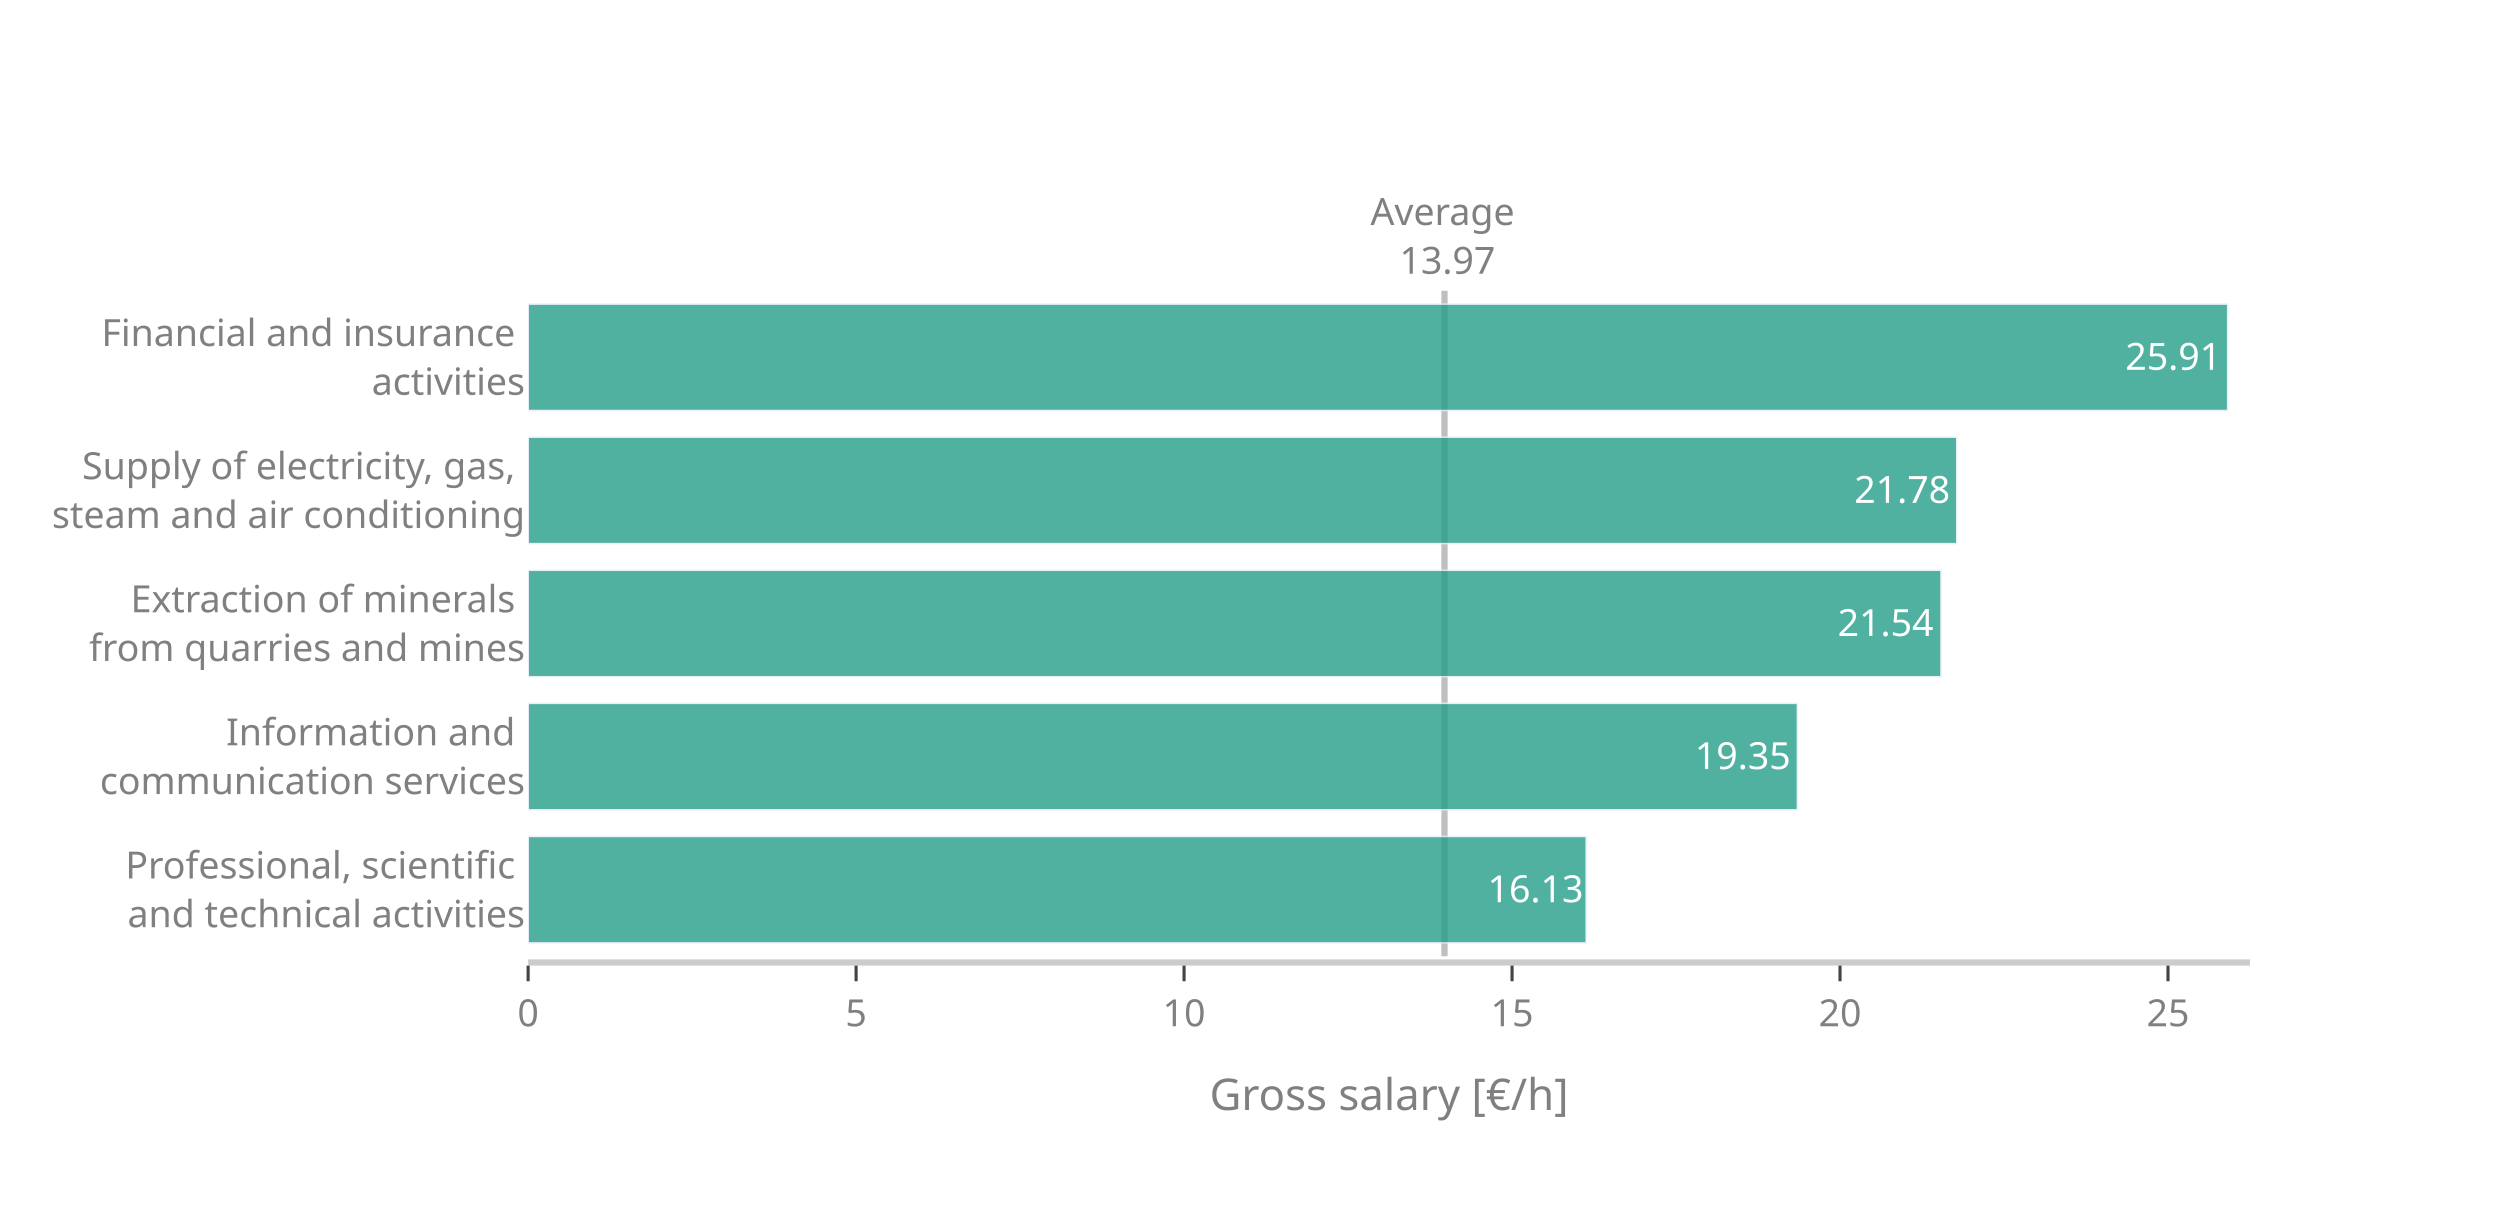
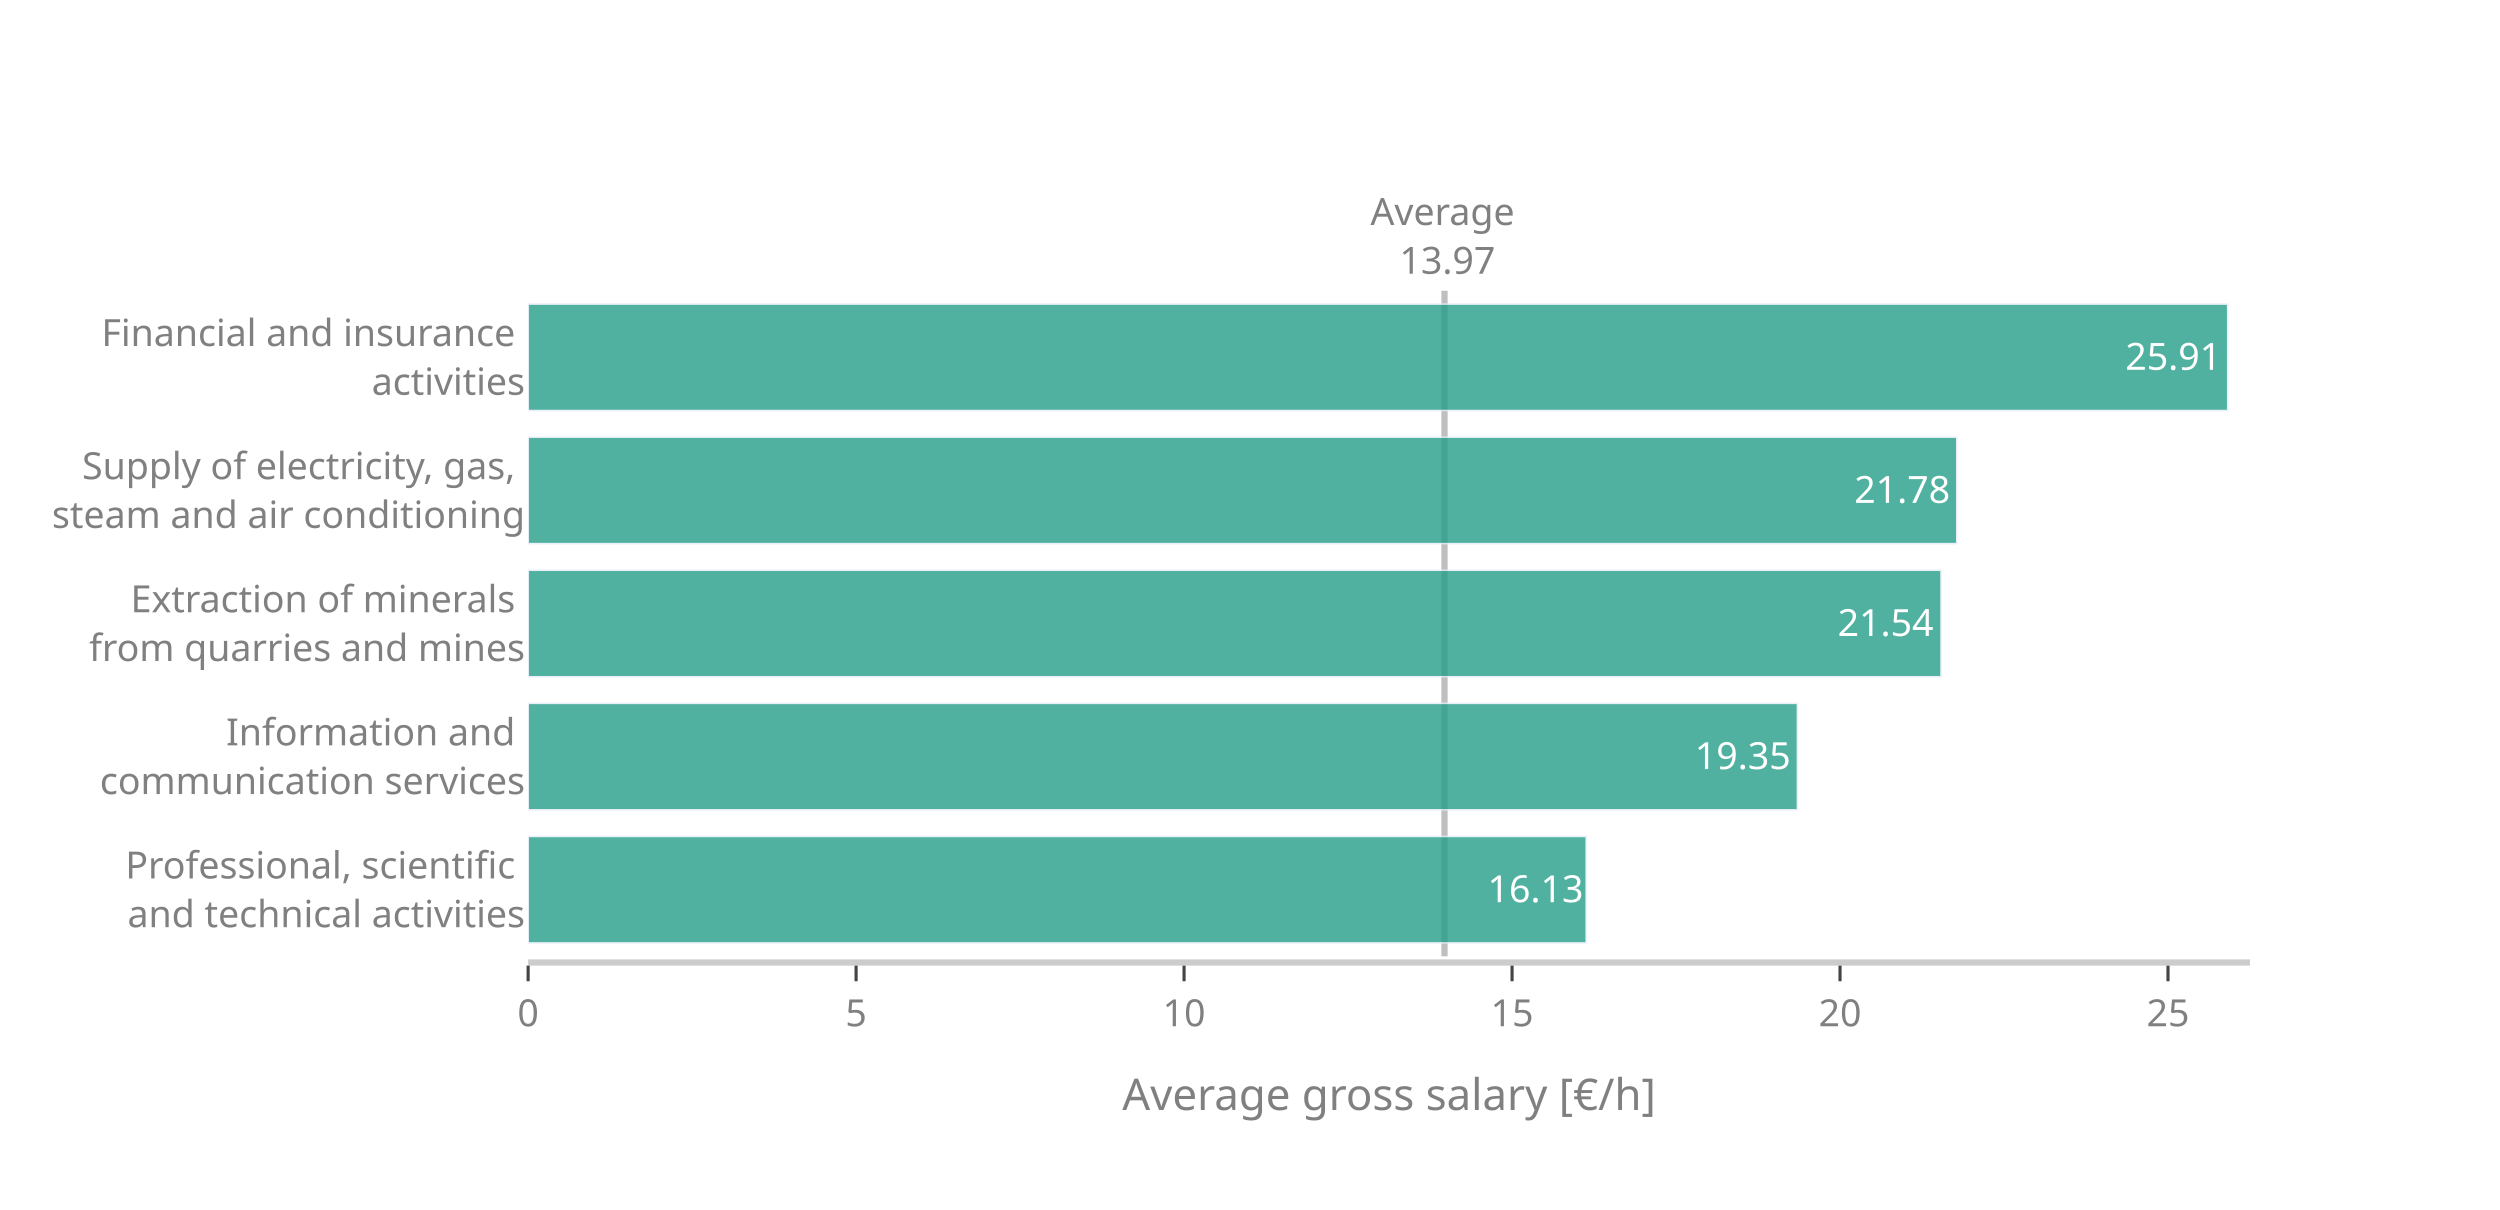
<svg xmlns="http://www.w3.org/2000/svg" class="main-svg" width="800" height="387" style="" viewBox="0 0 800 387">
  <rect x="0" y="0" width="800" height="387" style="fill: rgb(255, 255, 255); fill-opacity: 1;" />
-   <defs id="defs-43ec29">
+   <defs id="defs-a8059f">
    <g class="clips">
-       <clipPath id="clip43ec29xyplot" class="plotclip">
+       <clipPath id="clipa8059fxyplot" class="plotclip">
        <rect width="551" height="247" />
      </clipPath>
-       <clipPath class="axesclip" id="clip43ec29x">
+       <clipPath class="axesclip" id="clipa8059fx">
        <rect x="169" y="0" width="551" height="387" />
      </clipPath>
-       <clipPath class="axesclip" id="clip43ec29y">
+       <clipPath class="axesclip" id="clipa8059fy">
        <rect x="0" y="60" width="800" height="247" />
      </clipPath>
-       <clipPath class="axesclip" id="clip43ec29xy">
+       <clipPath class="axesclip" id="clipa8059fxy">
        <rect x="169" y="60" width="551" height="247" />
      </clipPath>
    </g>
    <g class="gradients" />
    <g class="patterns" />
  </defs>
  <g class="bglayer" />
  <g class="layer-below">
    <g class="imagelayer" />
    <g class="shapelayer" />
  </g>
  <g class="cartesianlayer">
    <g class="subplot xy">
      <g class="layer-subplot">
        <g class="shapelayer">
-           <path data-index="0" fill-rule="evenodd" d="M462.24,306L462.24,93.04" clip-path="url(#clip43ec29xy)" style="opacity: 0.5; stroke: rgb(128, 128, 128); stroke-opacity: 1; fill: rgb(0, 0, 0); fill-opacity: 0; stroke-width: 2px;" />
+           <path data-index="0" fill-rule="evenodd" d="M462.24,306L462.24,93.04" clip-path="url(#clipa8059fxy)" style="opacity: 0.5; stroke: rgb(128, 128, 128); stroke-opacity: 1; fill: rgb(0, 0, 0); fill-opacity: 0; stroke-width: 2px;" />
        </g>
        <g class="imagelayer" />
      </g>
      <g class="gridlayer">
        <g class="x">
          <path class="xgrid crisp" transform="translate(273.95,0)" d="M0,60v247" style="stroke: rgb(255, 255, 255); stroke-opacity: 1; stroke-width: 1px;" />
          <path class="xgrid crisp" transform="translate(378.9,0)" d="M0,60v247" style="stroke: rgb(255, 255, 255); stroke-opacity: 1; stroke-width: 1px;" />
          <path class="xgrid crisp" transform="translate(483.86,0)" d="M0,60v247" style="stroke: rgb(255, 255, 255); stroke-opacity: 1; stroke-width: 1px;" />
          <path class="xgrid crisp" transform="translate(588.81,0)" d="M0,60v247" style="stroke: rgb(255, 255, 255); stroke-opacity: 1; stroke-width: 1px;" />
          <path class="xgrid crisp" transform="translate(693.76,0)" d="M0,60v247" style="stroke: rgb(255, 255, 255); stroke-opacity: 1; stroke-width: 1px;" />
        </g>
        <g class="y" />
      </g>
      <g class="zerolinelayer">
        <path class="xzl zl crisp" transform="translate(169,0)" d="M0,60v247" style="stroke: rgb(255, 255, 255); stroke-opacity: 1; stroke-width: 2px;" />
      </g>
      <path class="xlines-below" />
      <path class="ylines-below" />
      <g class="overlines-below" />
      <g class="xaxislayer-below" />
      <g class="yaxislayer-below" />
      <g class="overaxes-below" />
-       <g class="plot" transform="translate(169,60)" clip-path="url(#clip43ec29xyplot)">
+       <g class="plot" transform="translate(169,60)" clip-path="url(#clipa8059fxyplot)">
        <g class="barlayer mlayer">
          <g class="trace bars" style="opacity: 0.8;">
            <g class="points">
              <g class="point">
                <path d="M0,241.74V207.67H338.58V241.74Z" style="vector-effect: non-scaling-stroke; opacity: 1; stroke-width: 0.5px; fill: rgb(36, 158, 137); fill-opacity: 1; stroke: rgb(229, 236, 246); stroke-opacity: 1;" />
                <text class="bartext bartext-inside" text-anchor="middle" data-notex="1" x="0" y="0" style="font-family: 'Bahnschrift Light'; font-size: 12px; fill: rgb(255, 255, 255); fill-opacity: 1; white-space: pre;" transform="translate(322.3612,228.705)">16.13 </text>
              </g>
              <g class="point">
                <path d="M0,199.15V165.07H406.17V199.15Z" style="vector-effect: non-scaling-stroke; opacity: 1; stroke-width: 0.5px; fill: rgb(36, 158, 137); fill-opacity: 1; stroke: rgb(229, 236, 246); stroke-opacity: 1;" />
                <text class="bartext bartext-inside" text-anchor="middle" data-notex="1" x="0" y="0" style="font-family: 'Bahnschrift Light'; font-size: 12px; fill: rgb(255, 255, 255); fill-opacity: 1; white-space: pre;" transform="translate(388.6856,186.11)">19.35 </text>
              </g>
              <g class="point">
                <path d="M0,156.56V122.48H452.13V156.56Z" style="vector-effect: non-scaling-stroke; opacity: 1; stroke-width: 0.5px; fill: rgb(36, 158, 137); fill-opacity: 1; stroke: rgb(229, 236, 246); stroke-opacity: 1;" />
                <text class="bartext bartext-inside" text-anchor="middle" data-notex="1" x="0" y="0" style="font-family: 'Bahnschrift Light'; font-size: 12px; fill: rgb(255, 255, 255); fill-opacity: 1; white-space: pre;" transform="translate(434.38,143.52)">21.54 </text>
              </g>
              <g class="point">
                <path d="M0,113.96V79.89H457.17V113.96Z" style="vector-effect: non-scaling-stroke; opacity: 1; stroke-width: 0.5px; fill: rgb(36, 158, 137); fill-opacity: 1; stroke: rgb(229, 236, 246); stroke-opacity: 1;" />
                <text class="bartext bartext-inside" text-anchor="middle" data-notex="1" x="0" y="0" style="font-family: 'Bahnschrift Light'; font-size: 12px; fill: rgb(255, 255, 255); fill-opacity: 1; white-space: pre;" transform="translate(439.7013,100.925)">21.78 </text>
              </g>
              <g class="point">
                <path d="M0,71.37V37.3H543.86V71.37Z" style="vector-effect: non-scaling-stroke; opacity: 1; stroke-width: 0.5px; fill: rgb(36, 158, 137); fill-opacity: 1; stroke: rgb(229, 236, 246); stroke-opacity: 1;" />
                <text class="bartext bartext-inside" text-anchor="middle" data-notex="1" x="0" y="0" style="font-family: 'Bahnschrift Light'; font-size: 12px; fill: rgb(255, 255, 255); fill-opacity: 1; white-space: pre;" transform="translate(526.4381,58.335)">25.91 </text>
              </g>
            </g>
          </g>
        </g>
      </g>
      <g class="overplot" />
      <path class="xlines-above crisp" d="M169,308H720" style="fill: none; stroke-width: 2px; stroke: rgb(204, 204, 204); stroke-opacity: 1;" />
      <path class="ylines-above crisp" d="M0,0" style="fill: none;" />
      <g class="overlines-above" />
      <g class="xaxislayer-above">
        <path class="xtick ticks crisp" d="M0,309v5" transform="translate(169,0)" style="stroke: rgb(68, 68, 68); stroke-opacity: 1; stroke-width: 1px;" />
        <path class="xtick ticks crisp" d="M0,309v5" transform="translate(273.95,0)" style="stroke: rgb(68, 68, 68); stroke-opacity: 1; stroke-width: 1px;" />
        <path class="xtick ticks crisp" d="M0,309v5" transform="translate(378.9,0)" style="stroke: rgb(68, 68, 68); stroke-opacity: 1; stroke-width: 1px;" />
        <path class="xtick ticks crisp" d="M0,309v5" transform="translate(483.86,0)" style="stroke: rgb(68, 68, 68); stroke-opacity: 1; stroke-width: 1px;" />
        <path class="xtick ticks crisp" d="M0,309v5" transform="translate(588.81,0)" style="stroke: rgb(68, 68, 68); stroke-opacity: 1; stroke-width: 1px;" />
        <path class="xtick ticks crisp" d="M0,309v5" transform="translate(693.76,0)" style="stroke: rgb(68, 68, 68); stroke-opacity: 1; stroke-width: 1px;" />
        <g class="xtick">
          <text text-anchor="middle" x="0" y="328.4" transform="translate(169,0)" style="font-family: 'Bahnschrift Light'; font-size: 12px; fill: rgb(128, 128, 128); fill-opacity: 1; white-space: pre; opacity: 1;">0</text>
        </g>
        <g class="xtick">
          <text text-anchor="middle" x="0" y="328.4" style="font-family: 'Bahnschrift Light'; font-size: 12px; fill: rgb(128, 128, 128); fill-opacity: 1; white-space: pre; opacity: 1;" transform="translate(273.95,0)">5</text>
        </g>
        <g class="xtick">
          <text text-anchor="middle" x="0" y="328.4" style="font-family: 'Bahnschrift Light'; font-size: 12px; fill: rgb(128, 128, 128); fill-opacity: 1; white-space: pre; opacity: 1;" transform="translate(378.9,0)">10</text>
        </g>
        <g class="xtick">
          <text text-anchor="middle" x="0" y="328.4" style="font-family: 'Bahnschrift Light'; font-size: 12px; fill: rgb(128, 128, 128); fill-opacity: 1; white-space: pre; opacity: 1;" transform="translate(483.86,0)">15</text>
        </g>
        <g class="xtick">
          <text text-anchor="middle" x="0" y="328.4" style="font-family: 'Bahnschrift Light'; font-size: 12px; fill: rgb(128, 128, 128); fill-opacity: 1; white-space: pre; opacity: 1;" transform="translate(588.81,0)">20</text>
        </g>
        <g class="xtick">
          <text text-anchor="middle" x="0" y="328.4" style="font-family: 'Bahnschrift Light'; font-size: 12px; fill: rgb(128, 128, 128); fill-opacity: 1; white-space: pre; opacity: 1;" transform="translate(693.76,0)">25</text>
        </g>
      </g>
      <g class="yaxislayer-above">
        <g class="ytick">
          <text text-anchor="end" x="168" y="4.2" transform="translate(0,284.7)translate(0,-7.8)" style="font-family: 'Bahnschrift Light'; font-size: 12px; fill: rgb(128, 128, 128); fill-opacity: 1; white-space: pre; opacity: 1;">
            <tspan class="line" dy="0em" x="168" y="4.2">Professional, scientific  </tspan>
            <tspan class="line" dy="1.3em" x="168" y="4.2">and technical activities  </tspan>
          </text>
        </g>
        <g class="ytick">
          <text text-anchor="end" x="168" y="4.2" transform="translate(0,242.11)translate(0,-7.8)" style="font-family: 'Bahnschrift Light'; font-size: 12px; fill: rgb(128, 128, 128); fill-opacity: 1; white-space: pre; opacity: 1;">
            <tspan class="line" dy="0em" x="168" y="4.2">Information and  </tspan>
            <tspan class="line" dy="1.3em" x="168" y="4.2">      communication services  </tspan>
          </text>
        </g>
        <g class="ytick">
          <text text-anchor="end" x="168" y="4.2" transform="translate(0,199.52)translate(0,-7.8)" style="font-family: 'Bahnschrift Light'; font-size: 12px; fill: rgb(128, 128, 128); fill-opacity: 1; white-space: pre; opacity: 1;">
            <tspan class="line" dy="0em" x="168" y="4.2">Extraction of minerals  </tspan>
            <tspan class="line" dy="1.3em" x="168" y="4.2">from quarries and mines  </tspan>
          </text>
        </g>
        <g class="ytick">
          <text text-anchor="end" x="168" y="4.2" transform="translate(0,156.93)translate(0,-7.8)" style="font-family: 'Bahnschrift Light'; font-size: 12px; fill: rgb(128, 128, 128); fill-opacity: 1; white-space: pre; opacity: 1;">
            <tspan class="line" dy="0em" x="168" y="4.2">Supply of electricity, gas,  </tspan>
            <tspan class="line" dy="1.3em" x="168" y="4.2">steam and air conditioning  </tspan>
          </text>
        </g>
        <g class="ytick">
          <text text-anchor="end" x="168" y="4.2" transform="translate(0,114.33)translate(0,-7.8)" style="font-family: 'Bahnschrift Light'; font-size: 12px; fill: rgb(128, 128, 128); fill-opacity: 1; white-space: pre; opacity: 1;">
            <tspan class="line" dy="0em" x="168" y="4.2">Financial and insurance  </tspan>
            <tspan class="line" dy="1.3em" x="168" y="4.2">activities  </tspan>
          </text>
        </g>
      </g>
      <g class="overaxes-above" />
    </g>
  </g>
  <g class="polarlayer" />
  <g class="ternarylayer" />
  <g class="geolayer" />
  <g class="funnelarealayer" />
  <g class="pielayer" />
  <g class="iciclelayer" />
  <g class="treemaplayer" />
  <g class="sunburstlayer" />
  <g class="glimages" />
-   <defs id="topdefs-43ec29">
+   <defs id="topdefs-a8059f">
    <g class="clips" />
  </defs>
  <g class="layer-above">
    <g class="imagelayer" />
    <g class="shapelayer" />
  </g>
  <g class="infolayer">
    <g class="g-gtitle" />
    <g class="g-xtitle">
-       <text class="xtitle" x="444.5" y="355.206" text-anchor="middle" style="font-family: 'Bahnschrift Light'; font-size: 14px; fill: rgb(128, 128, 128); opacity: 1; font-weight: normal; white-space: pre;">Gross salary [€/h]</text>
+       <text class="xtitle" x="444.5" y="355.206" text-anchor="middle" style="font-family: 'Bahnschrift Light'; font-size: 14px; fill: rgb(128, 128, 128); opacity: 1; font-weight: normal; white-space: pre;">Average gross salary [€/h]</text>
    </g>
    <g class="g-ytitle" />
    <g class="annotation" data-index="0" style="opacity: 1;">
      <g class="annotation-text-g" transform="rotate(0,462.24,76)">
        <g class="cursor-pointer" transform="translate(438,60)">
          <rect class="bg" x="0.5" y="0.5" width="48" height="31" style="stroke-width: 1px; stroke: rgb(0, 0, 0); stroke-opacity: 0; fill: rgb(0, 0, 0); fill-opacity: 0;" />
          <text class="annotation-text" text-anchor="middle" x="25.172" y="12" style="font-family: 'Bahnschrift Light'; font-size: 12px; fill: rgb(128, 128, 128); fill-opacity: 1; white-space: pre;">
            <tspan class="line" dy="0em" x="25.172" y="12">Average</tspan>
            <tspan class="line" dy="1.3em" x="25.172" y="12">13.97</tspan>
          </text>
        </g>
      </g>
    </g>
  </g>
</svg>
